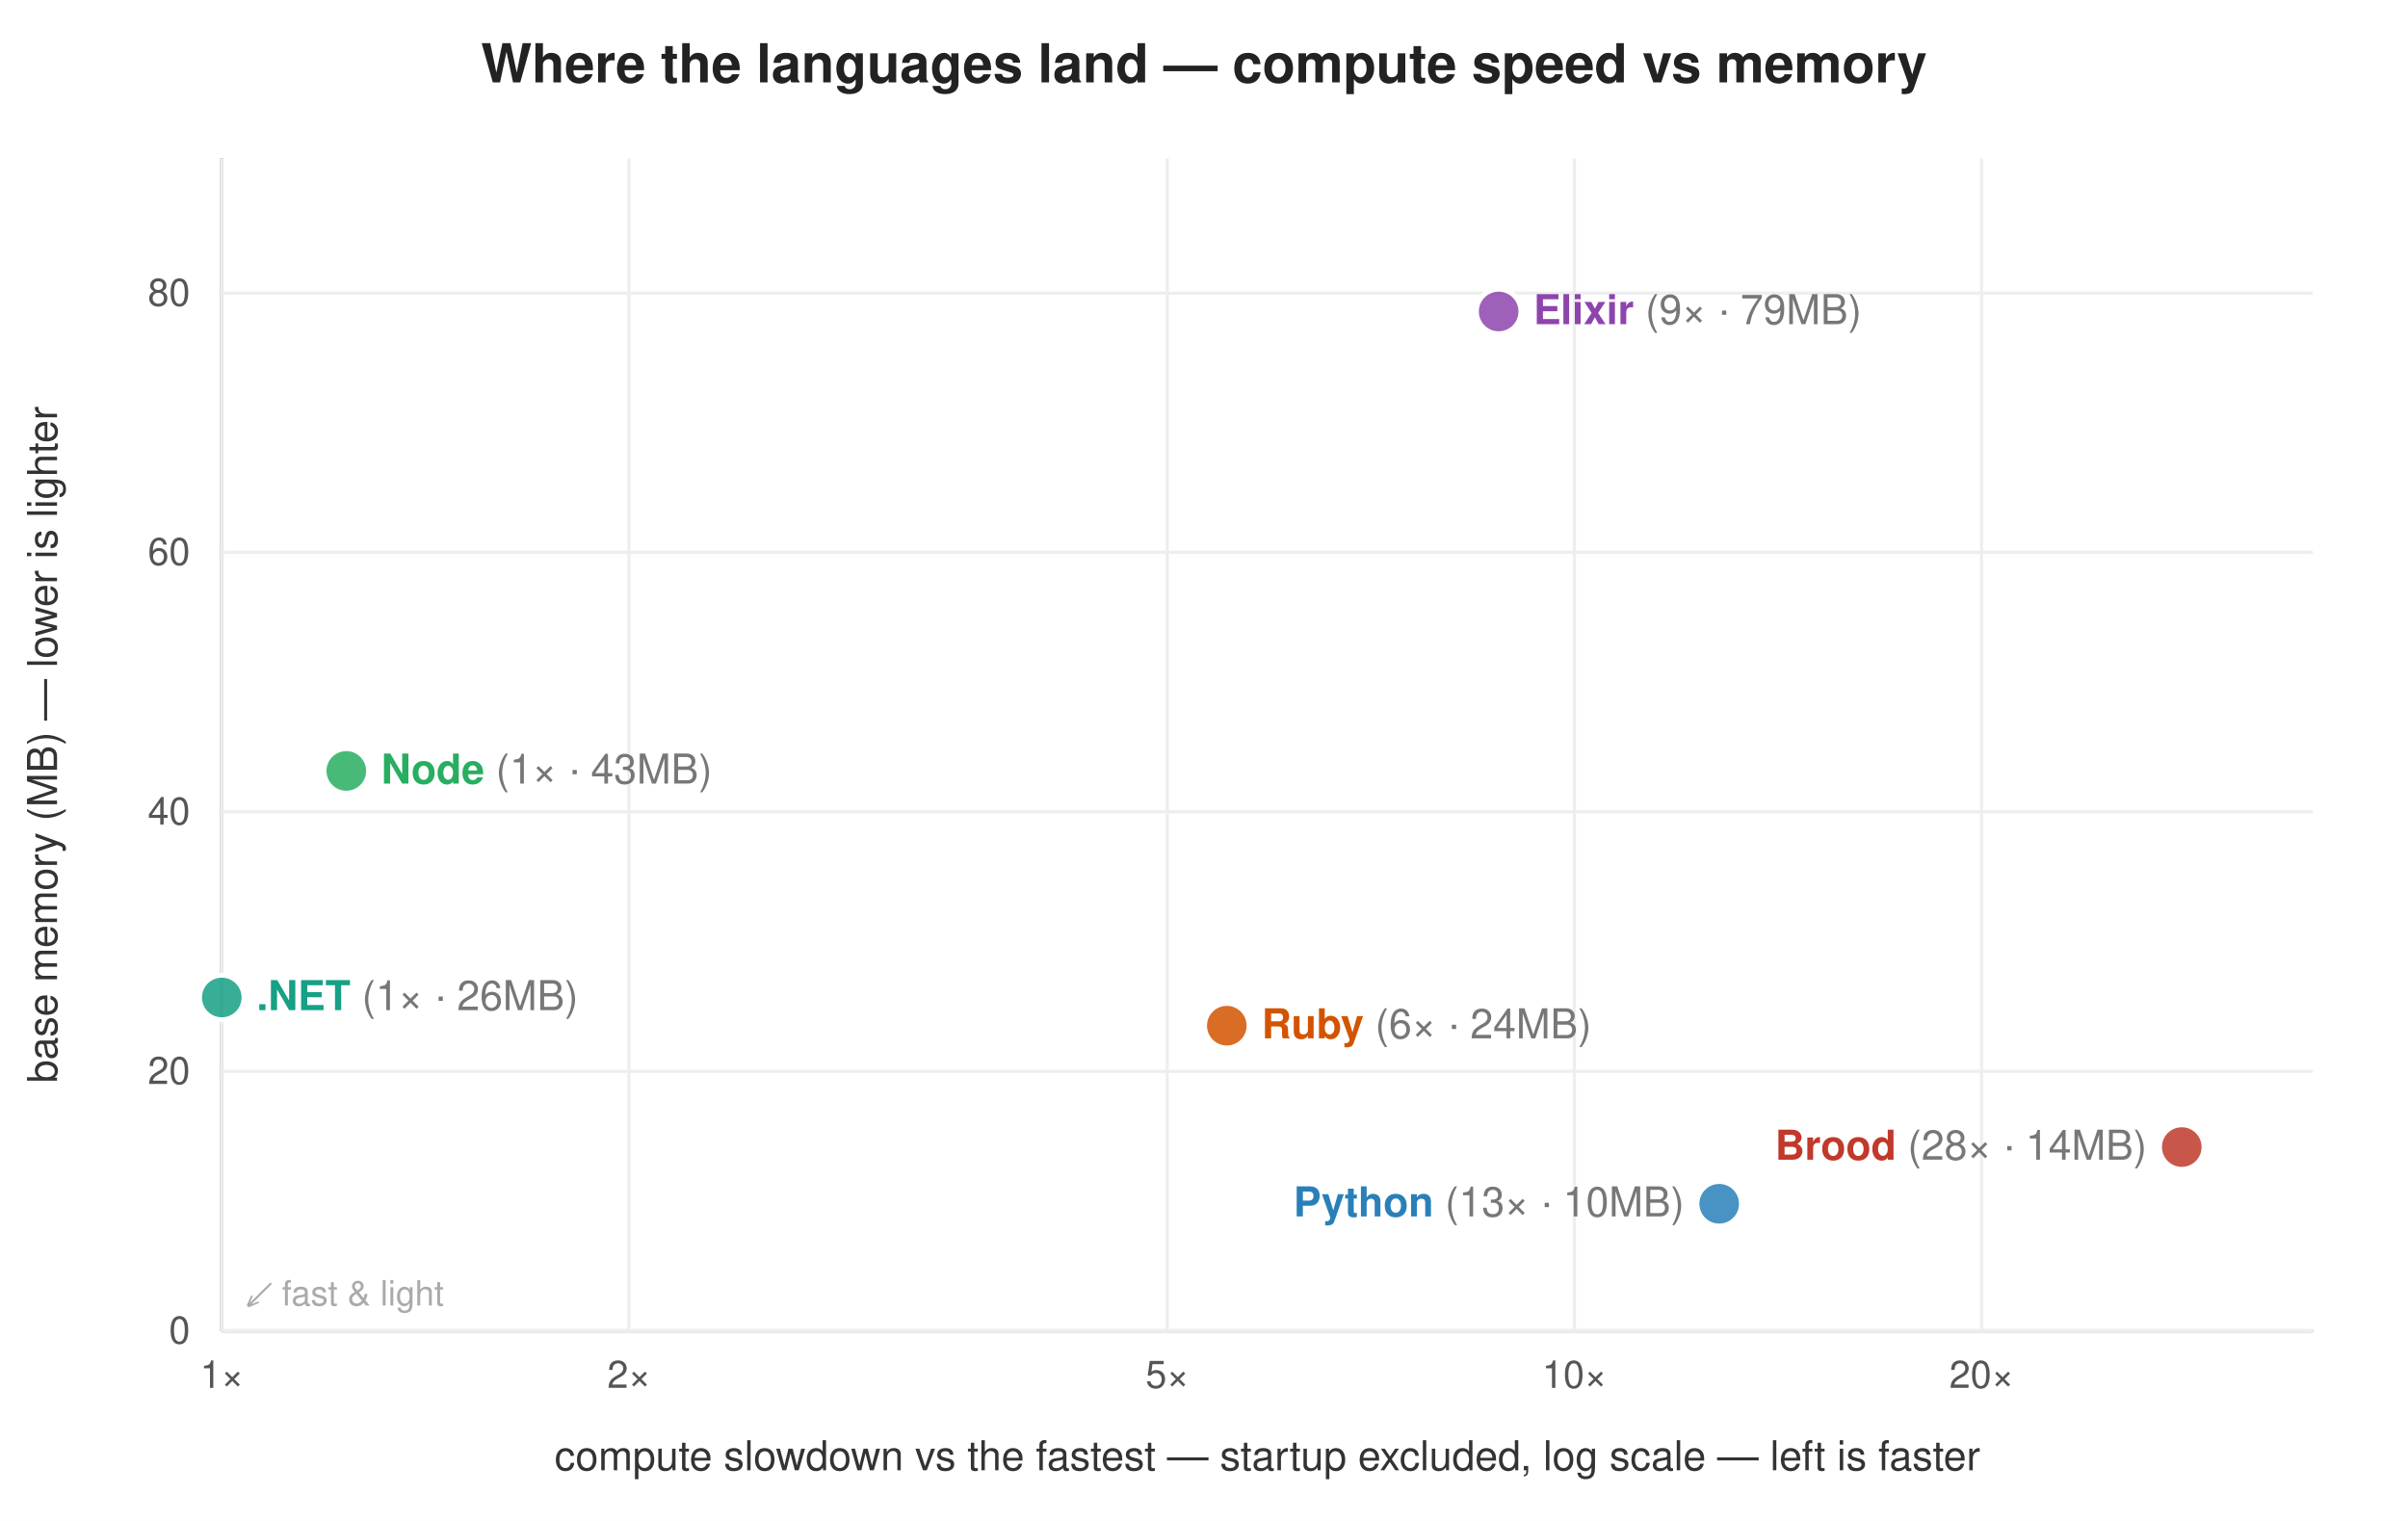
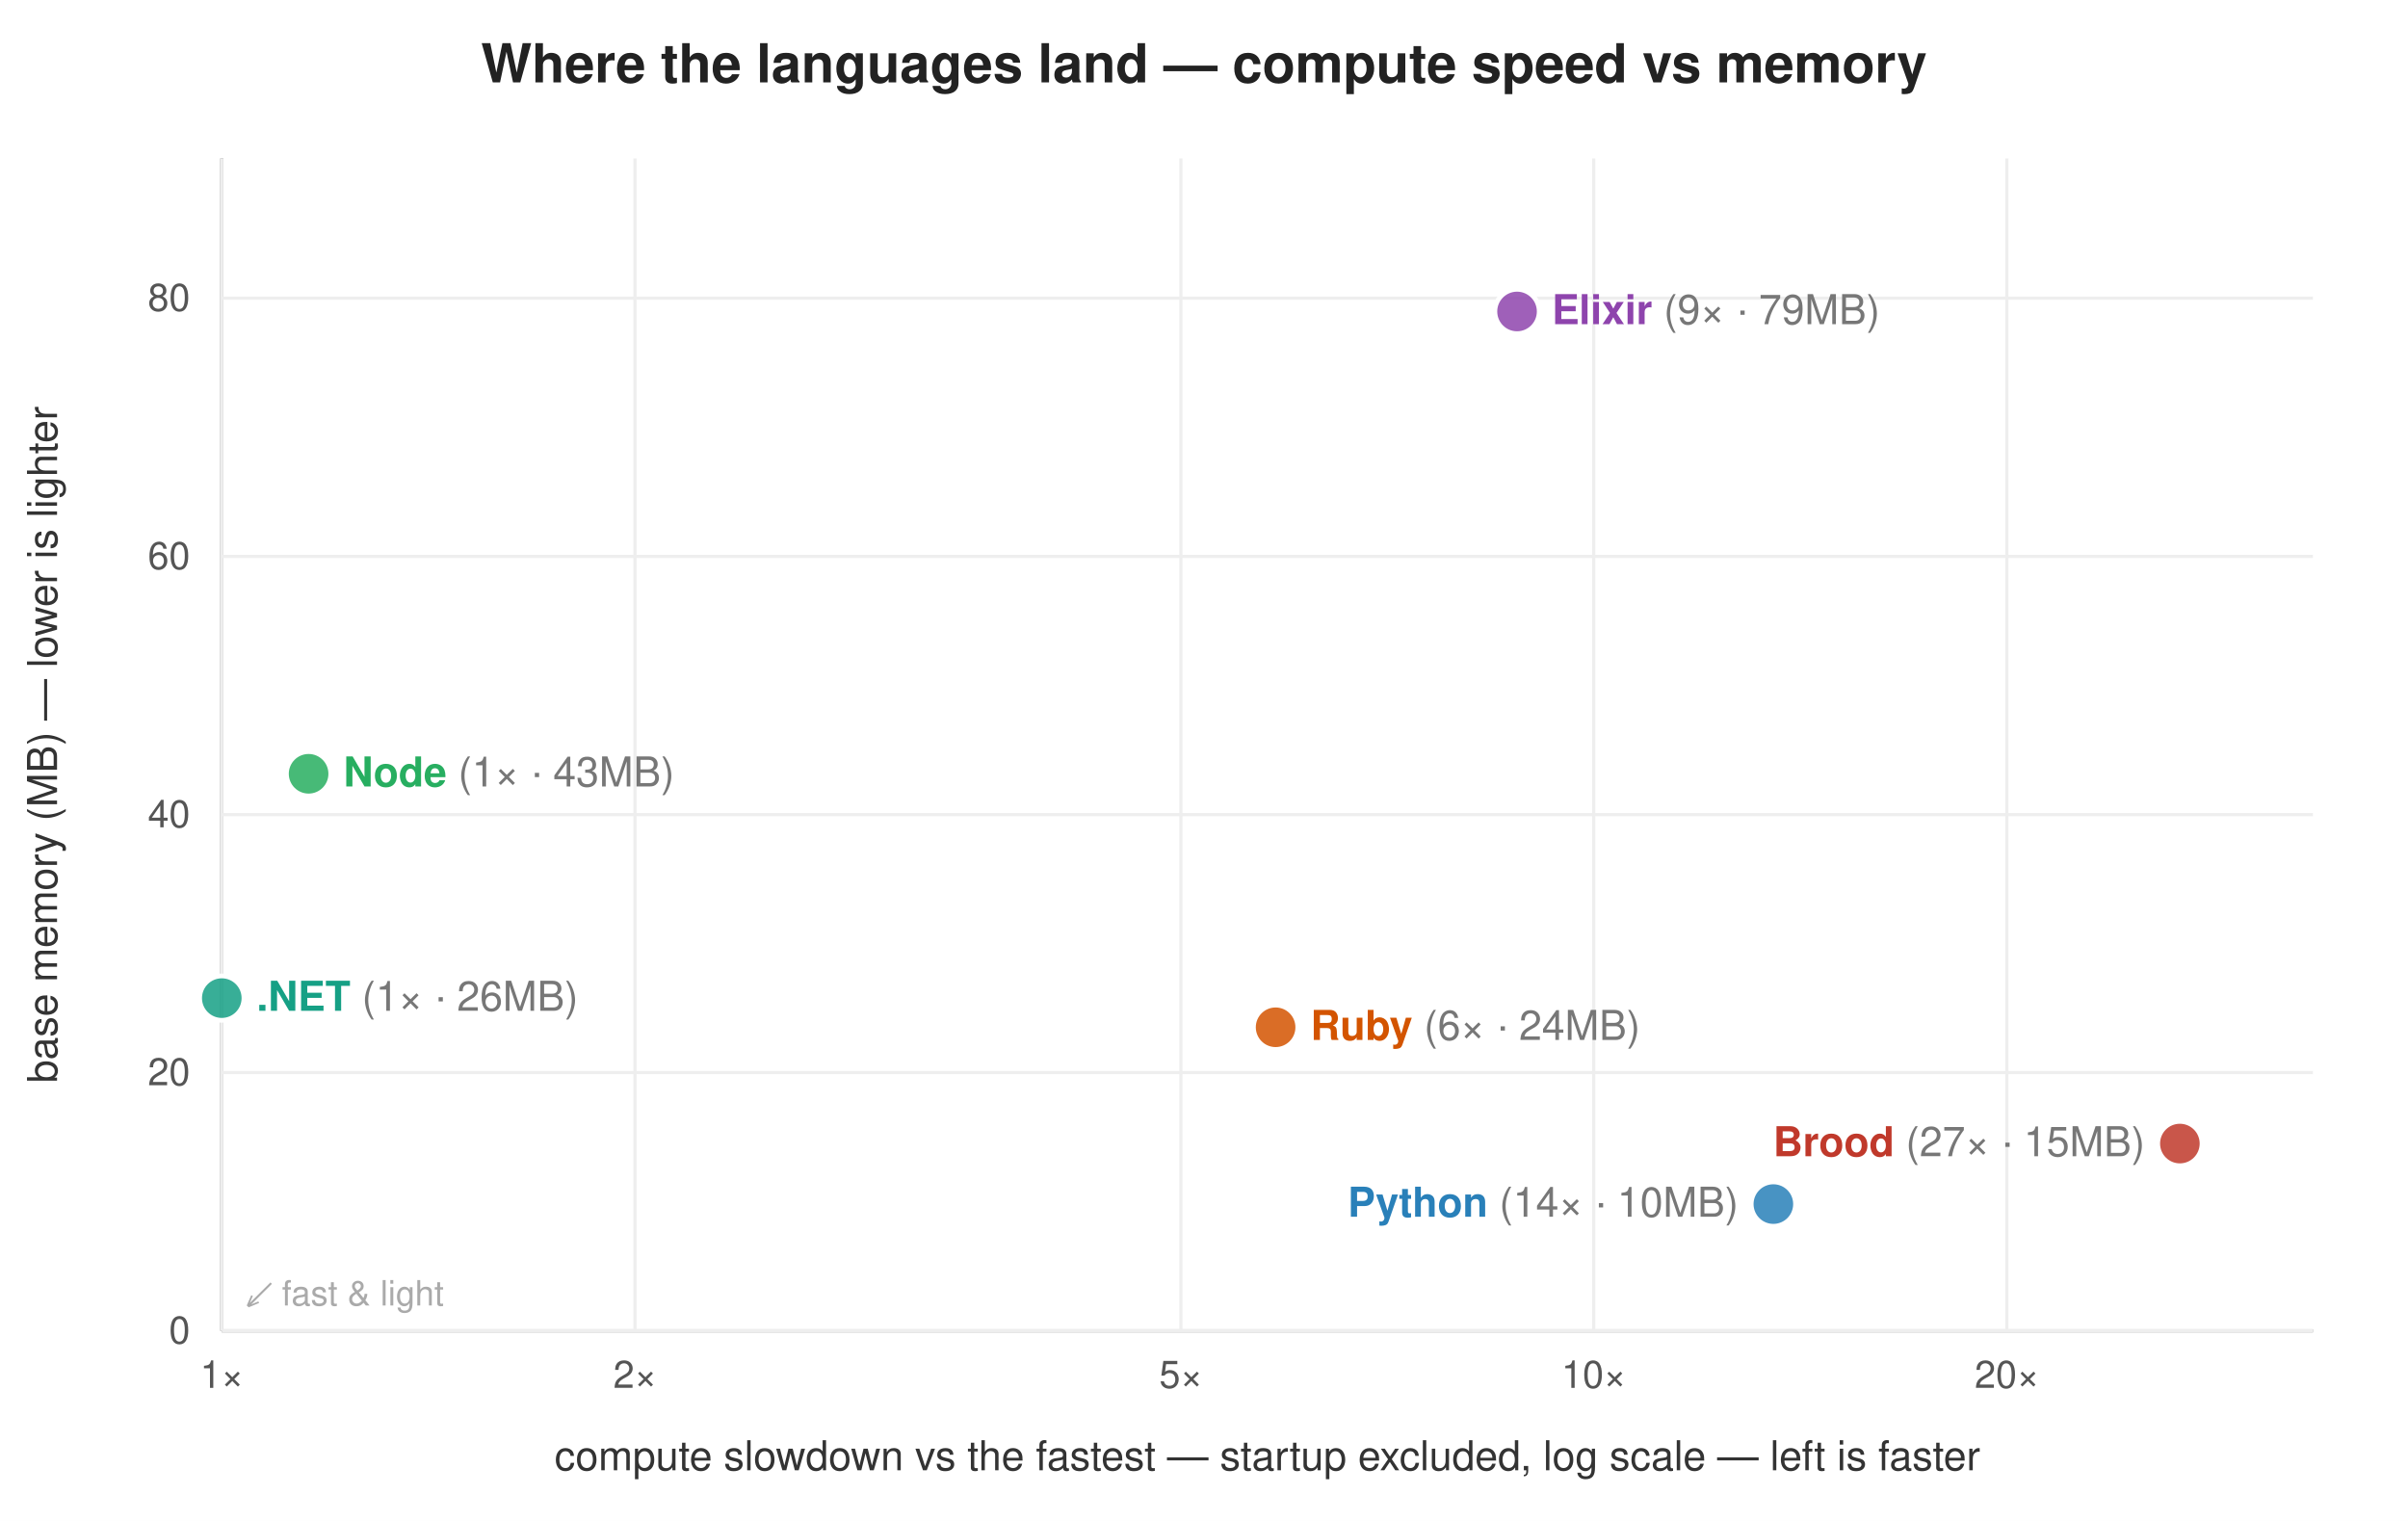
<svg xmlns="http://www.w3.org/2000/svg" width="760" height="480" viewBox="0 0 760 480" font-family="system-ui,Segoe UI,Helvetica,Arial,sans-serif">
  <rect width="760" height="480" fill="#ffffff" />
  <text x="380.0" y="26" text-anchor="middle" font-size="17" font-weight="700" fill="#222">Where the languages land — compute speed vs memory</text>
  <line x1="70" y1="420" x2="730" y2="420" stroke="#888" stroke-width="1" />
  <line x1="70" y1="50" x2="70" y2="420" stroke="#888" stroke-width="1" />
  <line x1="70.0" y1="50" x2="70.0" y2="420" stroke="#eee" stroke-width="1" />
  <text x="70.0" y="438" text-anchor="middle" font-size="12" fill="#555">1×</text>
-   <line x1="198.5" y1="50" x2="198.5" y2="420" stroke="#eee" stroke-width="1" />
-   <text x="198.5" y="438" text-anchor="middle" font-size="12" fill="#555">2×</text>
-   <line x1="368.4" y1="50" x2="368.4" y2="420" stroke="#eee" stroke-width="1" />
-   <text x="368.4" y="438" text-anchor="middle" font-size="12" fill="#555">5×</text>
-   <line x1="496.9" y1="50" x2="496.9" y2="420" stroke="#eee" stroke-width="1" />
-   <text x="496.9" y="438" text-anchor="middle" font-size="12" fill="#555">10×</text>
-   <line x1="625.4" y1="50" x2="625.4" y2="420" stroke="#eee" stroke-width="1" />
-   <text x="625.4" y="438" text-anchor="middle" font-size="12" fill="#555">20×</text>
+   <line x1="200.4" y1="50" x2="200.4" y2="420" stroke="#eee" stroke-width="1" />
+   <text x="200.4" y="438" text-anchor="middle" font-size="12" fill="#555">2×</text>
+   <line x1="372.7" y1="50" x2="372.7" y2="420" stroke="#eee" stroke-width="1" />
+   <text x="372.7" y="438" text-anchor="middle" font-size="12" fill="#555">5×</text>
+   <line x1="503.0" y1="50" x2="503.0" y2="420" stroke="#eee" stroke-width="1" />
+   <text x="503.0" y="438" text-anchor="middle" font-size="12" fill="#555">10×</text>
+   <line x1="633.4" y1="50" x2="633.4" y2="420" stroke="#eee" stroke-width="1" />
+   <text x="633.4" y="438" text-anchor="middle" font-size="12" fill="#555">20×</text>
  <line x1="70" y1="420.0" x2="730" y2="420.0" stroke="#eee" stroke-width="1" />
  <text x="60" y="424.0" text-anchor="end" font-size="12" fill="#555">0</text>
-   <line x1="70" y1="338.1" x2="730" y2="338.1" stroke="#eee" stroke-width="1" />
-   <text x="60" y="342.1" text-anchor="end" font-size="12" fill="#555">20</text>
-   <line x1="70" y1="256.2" x2="730" y2="256.2" stroke="#eee" stroke-width="1" />
-   <text x="60" y="260.2" text-anchor="end" font-size="12" fill="#555">40</text>
-   <line x1="70" y1="174.3" x2="730" y2="174.3" stroke="#eee" stroke-width="1" />
-   <text x="60" y="178.3" text-anchor="end" font-size="12" fill="#555">60</text>
-   <line x1="70" y1="92.5" x2="730" y2="92.5" stroke="#eee" stroke-width="1" />
-   <text x="60" y="96.5" text-anchor="end" font-size="12" fill="#555">80</text>
+   <line x1="70" y1="338.5" x2="730" y2="338.5" stroke="#eee" stroke-width="1" />
+   <text x="60" y="342.5" text-anchor="end" font-size="12" fill="#555">20</text>
+   <line x1="70" y1="257.1" x2="730" y2="257.1" stroke="#eee" stroke-width="1" />
+   <text x="60" y="261.1" text-anchor="end" font-size="12" fill="#555">40</text>
+   <line x1="70" y1="175.6" x2="730" y2="175.6" stroke="#eee" stroke-width="1" />
+   <text x="60" y="179.6" text-anchor="end" font-size="12" fill="#555">60</text>
+   <line x1="70" y1="94.1" x2="730" y2="94.1" stroke="#eee" stroke-width="1" />
+   <text x="60" y="98.1" text-anchor="end" font-size="12" fill="#555">80</text>
  <text x="400.0" y="464" text-anchor="middle" font-size="13" fill="#333">compute slowdown vs the fastest — startup excluded, log scale — left is faster</text>
  <text x="18" y="235.0" text-anchor="middle" font-size="13" fill="#333" transform="rotate(-90 18 235.0)">base memory (MB) — lower is lighter</text>
  <text x="78" y="412" font-size="11" fill="#aaa">↙ fast &amp; light</text>
-   <circle cx="542.6" cy="379.9" r="7" fill="#2980b9" fill-opacity="0.85" stroke="#fff" stroke-width="1.5" />
-   <text x="531.6" y="383.9" text-anchor="end" font-size="13" font-weight="600" fill="#2980b9">Python <tspan font-weight="400" fill="#777">(13× · 10MB)</tspan>
+   <circle cx="559.7" cy="380.0" r="7" fill="#2980b9" fill-opacity="0.85" stroke="#fff" stroke-width="1.5" />
+   <text x="548.7" y="384.0" text-anchor="end" font-size="13" font-weight="600" fill="#2980b9">Python <tspan font-weight="400" fill="#777">(14× · 10MB)</tspan>
  </text>
-   <circle cx="688.6" cy="362.0" r="7" fill="#c0392b" fill-opacity="0.85" stroke="#fff" stroke-width="1.5" />
-   <text x="677.6" y="366.0" text-anchor="end" font-size="13" font-weight="600" fill="#c0392b">Brood <tspan font-weight="400" fill="#777">(28× · 14MB)</tspan>
+   <circle cx="688.0" cy="360.9" r="7" fill="#c0392b" fill-opacity="0.85" stroke="#fff" stroke-width="1.5" />
+   <text x="677.0" y="364.9" text-anchor="end" font-size="13" font-weight="600" fill="#c0392b">Brood <tspan font-weight="400" fill="#777">(27× · 15MB)</tspan>
  </text>
-   <circle cx="387.2" cy="323.7" r="7" fill="#d35400" fill-opacity="0.85" stroke="#fff" stroke-width="1.5" />
-   <text x="398.2" y="327.7" text-anchor="start" font-size="13" font-weight="600" fill="#d35400">Ruby <tspan font-weight="400" fill="#777">(6× · 24MB)</tspan>
+   <circle cx="402.6" cy="324.2" r="7" fill="#d35400" fill-opacity="0.85" stroke="#fff" stroke-width="1.5" />
+   <text x="413.6" y="328.2" text-anchor="start" font-size="13" font-weight="600" fill="#d35400">Ruby <tspan font-weight="400" fill="#777">(6× · 24MB)</tspan>
  </text>
-   <circle cx="70.0" cy="314.8" r="7" fill="#16a085" fill-opacity="0.85" stroke="#fff" stroke-width="1.5" />
-   <text x="81.0" y="318.8" text-anchor="start" font-size="13" font-weight="600" fill="#16a085">.NET <tspan font-weight="400" fill="#777">(1× · 26MB)</tspan>
+   <circle cx="70.0" cy="315.0" r="7" fill="#16a085" fill-opacity="0.85" stroke="#fff" stroke-width="1.5" />
+   <text x="81.0" y="319.0" text-anchor="start" font-size="13" font-weight="600" fill="#16a085">.NET <tspan font-weight="400" fill="#777">(1× · 26MB)</tspan>
  </text>
-   <circle cx="109.3" cy="243.3" r="7" fill="#27ae60" fill-opacity="0.85" stroke="#fff" stroke-width="1.5" />
-   <text x="120.3" y="247.3" text-anchor="start" font-size="13" font-weight="600" fill="#27ae60">Node <tspan font-weight="400" fill="#777">(1× · 43MB)</tspan>
+   <circle cx="97.4" cy="244.2" r="7" fill="#27ae60" fill-opacity="0.85" stroke="#fff" stroke-width="1.5" />
+   <text x="108.4" y="248.2" text-anchor="start" font-size="13" font-weight="600" fill="#27ae60">Node <tspan font-weight="400" fill="#777">(1× · 43MB)</tspan>
  </text>
-   <circle cx="473.0" cy="98.3" r="7" fill="#8e44ad" fill-opacity="0.85" stroke="#fff" stroke-width="1.5" />
-   <text x="484.0" y="102.3" text-anchor="start" font-size="13" font-weight="600" fill="#8e44ad">Elixir <tspan font-weight="400" fill="#777">(9× · 79MB)</tspan>
+   <circle cx="478.8" cy="98.3" r="7" fill="#8e44ad" fill-opacity="0.85" stroke="#fff" stroke-width="1.5" />
+   <text x="489.8" y="102.3" text-anchor="start" font-size="13" font-weight="600" fill="#8e44ad">Elixir <tspan font-weight="400" fill="#777">(9× · 79MB)</tspan>
  </text>
</svg>
